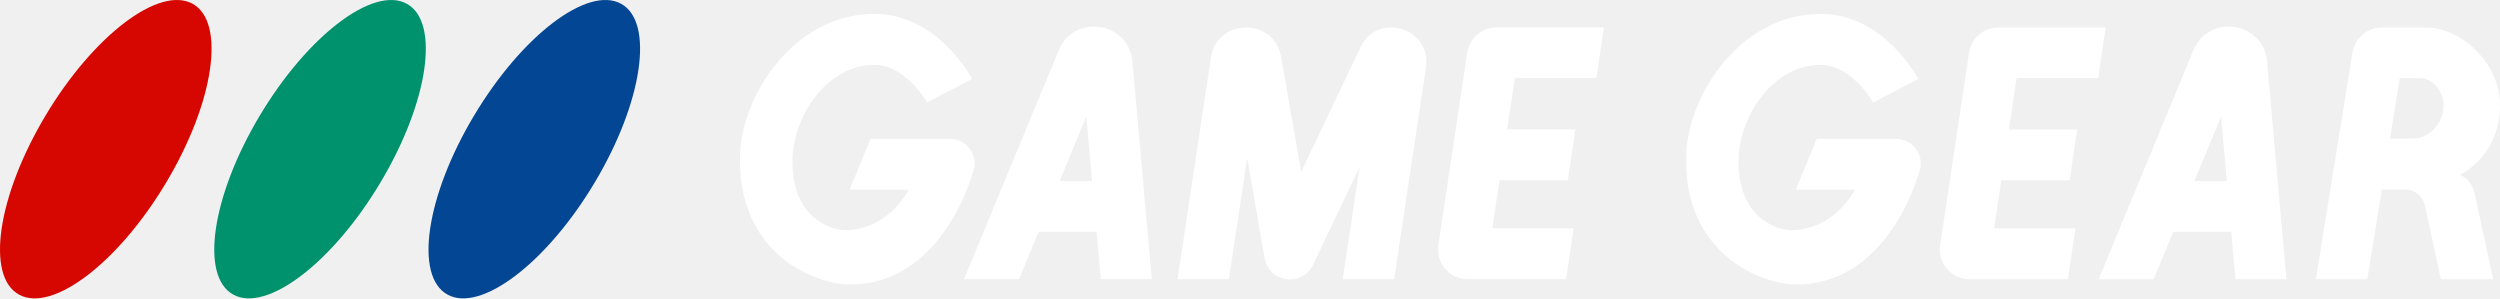
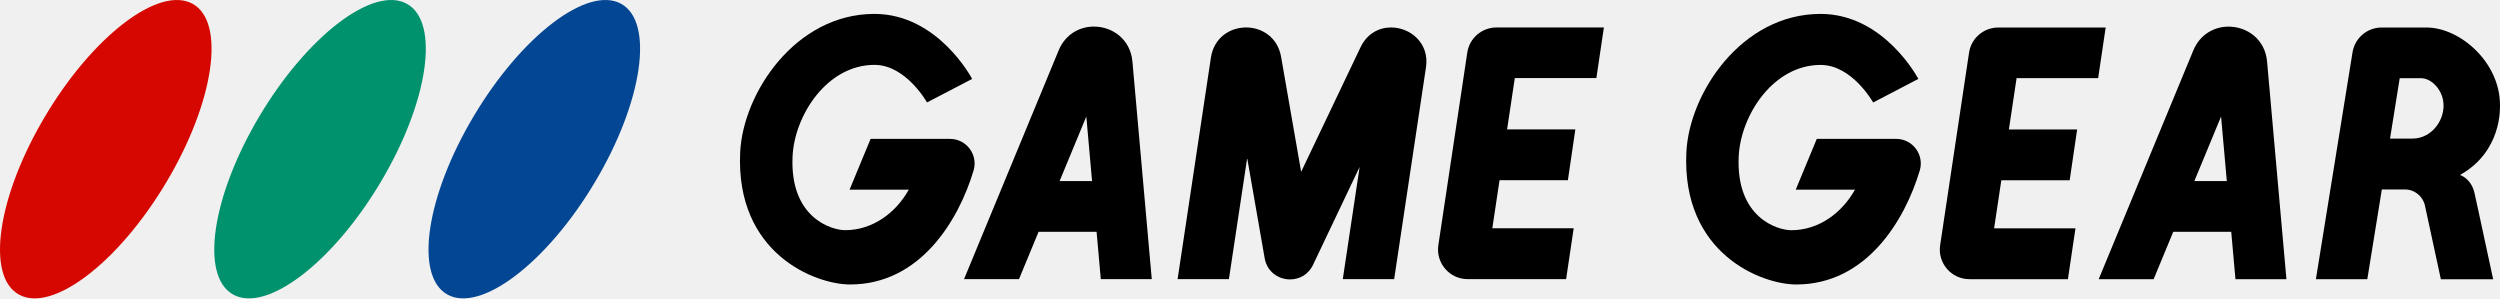
<svg xmlns="http://www.w3.org/2000/svg" xml:space="preserve" height="607.632" viewBox="0.001 -1 5091.08 607.632" width="5091.116" version="1.2" id="svg5">
-   <defs id="defs5" />
-   <path d="M 964.971,235.094 C 1062.44,71.498 1196.742,-30.599 1264.836,6.673 1332.786,44.116 1308.837,207.084 1211.124,370.555 1113.574,534.151 979.344,636.238 911.394,598.948 c -68.148,-37.416 -44.045,-200.393 53.541,-363.854 z" fill="#0000ff" id="path5" style="display:inline;fill:#034693;fill-opacity:1;stroke-width:8.983" />
-   <path d="M 528.611,235.094 C 626.153,71.507 760.41,-30.599 828.486,6.682 896.436,44.125 872.487,207.093 774.774,370.564 c -97.533,163.597 -231.79,265.684 -299.731,228.385 -68.094,-37.416 -44.001,-200.393 53.568,-363.854 z" fill="#008400" id="path4" style="display:inline;fill:#00916d;fill-opacity:1;stroke-width:8.983" />
-   <path d="M 92.27,235.094 C 189.803,71.507 324.068,-30.599 392.163,6.682 460.113,44.125 436.163,207.093 338.451,370.564 240.9,534.16 106.652,636.247 38.72,598.948 c -68.112,-37.416 -44.019,-200.393 53.55,-363.854 z" fill="#d61808" id="path3" style="display:inline;fill:#d60700;fill-opacity:1;stroke-width:8.983" />
-   <g id="g2" style="display:inline" transform="translate(-0.0150851)">
-     <text xml:space="preserve" style="font-style:normal;font-variant:normal;font-weight:normal;font-stretch:normal;font-size:659.914px;line-height:0;font-family:Nemorosa;-inkscape-font-specification:Nemorosa;font-variant-ligatures:normal;font-variant-caps:normal;font-variant-numeric:normal;font-variant-east-asian:normal;text-align:start;letter-spacing:-61.455px;word-spacing:-151.231px;writing-mode:lr-tb;direction:ltr;text-anchor:start;display:none;fill:#4d4d4d;fill-opacity:1;stroke-width:20.622;stroke-linecap:square;stroke-miterlimit:3.2;paint-order:stroke markers fill" x="6095.331" y="492.344" id="text2" transform="matrix(0.8617509,0,-0.05827513,1.160428,0,0)">
-       <tspan id="tspan2" x="0" y="0" style="fill:#4d4d4d;fill-opacity:1;stroke-width:20.622">H   A C   K S</tspan>
-     </text>
-     <path d="m 5221.684,571.33 h 104.069 l 37.457,-213.654 h 154.681 l -37.457,213.654 h 102.931 l 92.917,-525.327 h -103.5 l -36.012,207.527 h -155.25 l 36.581,-207.527 h -103.5 z m 386.133,0 h 101.794 l 47.466,-107.21 h 154.681 l 10.539,107.21 h 101.794 L 5958.916,46.003 h -101.794 z m 190.386,-201.401 86.463,-192.977 19.312,192.977 z m 419.149,209.825 c 111.462,0 196.813,-68.92 238.908,-193.743 h -109.187 c -25.478,54.371 -63.642,89.597 -110.843,89.597 -58.574,0 -84.124,-57.434 -80.509,-129.417 5.346,-106.444 62.587,-204.464 138.79,-204.464 48.338,0 73.943,33.694 80.273,88.831 h 109.756 c 2.326,-125.588 -59.119,-192.977 -171.718,-192.977 -145.014,0 -256.227,130.949 -266.188,329.287 -6.615,131.715 54.139,212.888 170.719,212.888 z m 234.717,-8.424 h 104.069 l 28.741,-164.643 37.566,-45.947 67.903,210.59 h 117.148 L 6698.752,268.08 6882.215,46.003 h -117.148 l -149.164,184.554 32.584,-184.554 h -103.5 z m 508.309,8.424 c 95.538,0 192.11,-65.857 198.109,-185.32 4.346,-86.534 -63.803,-111.039 -120.847,-130.183 -40.253,-13.784 -74.819,-27.568 -73.088,-62.028 2,-39.821 33.178,-60.497 70.142,-60.497 30.14,0 49.236,16.081 47.468,51.307 -0.192,3.829 -0.423,8.424 -1.261,13.784 h 105.775 c 2.283,-11.487 3.39,-22.208 3.928,-32.929 4.499,-89.597 -46.611,-136.309 -135.894,-136.309 -94.97,0 -191.917,62.028 -197.917,181.491 -4.5,89.597 64.671,116.399 120.693,133.246 40.291,13.018 74.289,26.802 72.597,60.497 -2.077,41.352 -35.607,63.56 -74.277,63.56 -32.415,0 -54.393,-15.316 -52.394,-55.136 0.27,-5.36 1.069,-9.955 1.945,-16.081 h -105.775 c -2.283,11.487 -4.035,23.739 -4.574,34.46 -5.038,100.318 57.224,140.138 145.369,140.138 z" id="text3" style="font-size:73.459px;line-height:0;font-family:Nemorosa;-inkscape-font-specification:Nemorosa;letter-spacing:-6.841px;word-spacing:-16.834px;display:none;fill:#ffffff;stroke:none;stroke-width:0;stroke-linecap:square;stroke-miterlimit:4;stroke-dasharray:none;stroke-opacity:1;paint-order:stroke markers fill" aria-label="H   A C   K S" />
-     <path d="m 1897.97,493.298 c -42.44,53.066 -84.453,68.122 -102.836,76.263 -18.365,8.158 -46.187,14.542 -70.52,14.542 -68.282,0 -121.555,-20.5 -159.848,-61.305 -38.31,-41.009 -57.448,-98.48 -57.448,-173.002 0,-88.132 24.146,-162.859 72.66,-224.556 48.487,-61.485 112.782,-92.137 192.883,-92.137 60.796,0 110.517,15.71 149.44,47.319 38.923,31.421 58.291,80.849 58.291,148.088 h -117.613 c 0,-32.189 -7.699,-54.79 -23.125,-67.828 -15.381,-12.825 -37.467,-19.34 -66.399,-19.34 -47.244,0 -83.671,21.261 -109.691,63.594 -25.807,42.537 -38.941,90.805 -38.941,145.023 0,36.979 8.552,67.264 25.203,90.617 16.855,23.582 42.022,35.254 75.555,35.254 34.971,0 62.021,-9.196 81.594,-27.416 19.36,-17.999 33.719,-41.385 42.875,-69.937 h -109.496 l 17.725,-98.088 h 213.53 l -18.107,95.023 c 0,0.058 -13.498,64.82 -55.769,117.885 z m 704.397,-77.203 163.933,-370.347 146.971,0.973 -95.553,524.557 h -102.835 l 80.99,-406.541 -178.586,406.541 h -84.275 l -38.896,-406.353 -61.453,406.353 H 2328.582 L 2423.692,46.72 h 145.906 z m 438.516,-261.143 -18.738,94.835 h 167.929 l -17.494,101.742 h -167.929 l -21.668,111.689 h 189.597 l -18.738,108.06 H 2855.015 l 94.488,-525.146 h 295.275 L 3226.75,154.952 Z M 2126.908,45.748 1897.171,571.278 h 111.974 l 41.001,-102.51 h 146.527 l 9.573,102.51 h 108.439 l -64.943,-525.522 -122.905,-0.008 z m -41.205,333.368 83.272,-209.017 19.342,209.017 H 2085.658 Z" style="display:none;fill:#ffffff;stroke:none;stroke-width:0;stroke-miterlimit:4;stroke-dasharray:none;stroke-opacity:1" id="path1" />
-     <path d="m 3824.848,493.298 c -42.457,53.066 -84.453,68.122 -102.835,76.271 -18.365,8.149 -46.187,14.542 -70.52,14.542 -68.273,0 -121.555,-20.509 -159.848,-61.305 -38.31,-41.009 -57.465,-98.464 -57.465,-172.994 0,-88.132 24.164,-162.85 72.66,-224.556 48.496,-61.485 112.808,-92.137 192.945,-92.137 60.778,0 110.517,15.71 149.44,47.319 38.941,31.429 58.282,80.865 58.282,148.096 h -117.577 c 0,-32.189 -7.681,-54.79 -23.125,-67.828 -15.381,-12.817 -37.467,-19.34 -66.399,-19.34 -47.244,0 -83.671,21.261 -109.691,63.594 -25.824,42.537 -38.923,90.805 -38.923,145.031 0,36.971 8.534,67.264 25.167,90.609 16.855,23.582 42.04,35.254 75.573,35.254 34.971,0 62.021,-9.196 81.594,-27.407 19.359,-18.007 33.719,-41.385 42.892,-69.937 h -109.496 l 17.69,-98.088 h 213.548 l -18.107,95.023 c 0,0.024 -13.587,64.787 -55.858,117.853 z m 238.173,-338.354 -18.738,95.031 h 167.752 l -17.228,101.554 h -168.018 l -21.846,111.689 h 189.864 l -18.738,108.24 h -298.916 l 94.488,-525.326 h 295.363 L 4248.889,154.944 Z M 4415.575,45.96 4185.794,571.482 h 112.204 l 40.797,-102.502 h 146.731 l 9.556,102.502 h 108.244 L 4538.374,45.96 h -122.817 z m -41.028,333.147 83.076,-209.025 19.564,209.025 h -102.631 z m 402.373,-102.126 24.981,-129.304 h 59.943 c 22.059,0 38.506,3.629 49.535,10.92 11.03,7.471 16.447,22.217 16.447,44.45 0,24.906 -8.951,43.298 -26.641,55.567 -17.921,12.261 -40.584,18.383 -68.06,18.383 l -56.213,-0.016 z M 4709.34,46.132 4614.843,571.458 h 109.256 l 36.65,-200.197 h 50.574 l 84.506,200.197 h 125.294 l -93.68,-221.654 c 32.698,-15.326 60.795,-40.813 80.359,-67.435 20.398,-27.407 30.575,-59.4 30.575,-95.987 0,-49.616 -12.051,-85.263 -36.428,-107.284 -24.146,-22.021 -58.504,-32.949 -102.614,-32.949 l -190.041,-0.016 z" style="display:none;fill:#ffffff;stroke:none;stroke-width:0;stroke-miterlimit:4;stroke-dasharray:none;stroke-opacity:1" id="path2" />
-   </g>
-   <g id="g1" transform="translate(-0.429667,-652.59)" style="display:inline;fill:#ffffff">
-     <path d="m 5221.684,1211.656 62.876,-512.5 h 94.907 l -26.099,208.796 h 113.889 l 26.1,-208.796 h 94.907 l -62.876,512.5 h -94.907 l 25.506,-208.796 h -113.889 l -25.506,208.796 z m 333.72,0 186.256,-436.574 q 8.304,-30.845 30.845,-53.385 23.134,-22.541 54.572,-22.541 30.845,0 49.233,22.541 18.388,22.541 21.947,53.385 l 36.777,436.574 h -94.907 l -11.27,-94.907 h -125.159 l -39.149,94.907 z m 252.691,-322.685 -64.062,132.87 h 76.519 z m 188.393,66.435 q 12.457,-104.991 91.348,-180.324 79.485,-75.926 177.358,-75.926 99.653,7.118 134.057,45.674 34.404,38.556 42.708,58.131 l -88.382,48.047 q -42.115,-56.944 -100.246,-56.944 -58.724,0 -106.771,48.047 -47.454,47.454 -55.165,113.296 -8.304,66.435 27.286,113.889 36.183,47.454 94.907,47.454 58.131,0 115.075,-56.351 l 76.519,48.047 q -12.457,14.236 -59.317,58.724 -46.267,44.488 -143.547,44.488 -97.873,0 -158.377,-75.333 -60.504,-75.333 -47.454,-180.917 z m 426.254,256.25 62.876,-512.5 h 94.907 l -20.761,165.495 134.65,-165.495 h 94.907 l -156.004,192.187 93.128,320.312 h -94.907 l -68.215,-234.302 -20.168,25.506 -25.506,208.796 z m 377.614,-360.648 q 7.711,-62.283 57.538,-106.771 50.419,-45.081 113.296,-45.081 h 170.833 l -11.863,94.907 h -170.833 q -23.134,0 -42.115,17.202 -18.982,16.609 -21.947,39.742 -2.966,23.727 11.863,40.336 14.829,16.609 37.963,16.609 h 18.982 q 62.283,0 101.432,45.081 39.742,44.488 32.031,106.771 -7.711,62.876 -58.131,107.364 -49.826,44.488 -112.109,44.488 h -170.833 l 11.27,-94.907 h 170.833 q 23.134,0 42.115,-16.609 18.981,-16.609 21.947,-40.336 2.966,-23.134 -11.863,-39.742 -14.829,-17.202 -37.963,-17.202 h -18.981 q -62.876,0 -102.025,-44.488 -39.149,-44.488 -31.438,-107.364 z" id="text23" style="font-size:607.407px;line-height:0;font-family:NiseGameGear;-inkscape-font-specification:NiseGameGear;letter-spacing:-7.947px;word-spacing:-19.556px;display:none;fill:#ffffff;stroke-width:0;stroke-linecap:square;paint-order:stroke markers fill" aria-label="HACKS" />
-     <g id="g22" style="display:inline;fill:#ffffff" transform="translate(2925.995,-928.094)">
-       <path class="st0" d="m 2120.5,2004.2 c 0,0 0,0 -1.4,-6.3 l -0.1,-0.3 c -1,-4.4 -2.5,-11.8 -5.2,-24 -6.6,-30.7 -29.7,-37.6 -29.7,-37.6 85.6,-47.9 81.4,-136.5 81.4,-142.4 0,-87.6 -81.8,-157.9 -149.6,-157.9 h -37.8 -53.5 c -29.6,0 -54.7,21.4 -59.4,50.6 l -74.6,462 h 104.7 l 29.6,-182.8 h 47 c 19.7,0 36.7,13.8 40.8,32.9 l 32.4,150 h 106.5 z m -133.2,-142.3 h -45.7 l 19.7,-123 h 43.1 c 20.5,0 40.7,20.5 45.2,44.9 6.8,36.5 -21.3,78.1 -62.3,78.1 z" id="path15" style="fill:#ffffff" />
-       <path class="st0" d="m 1612.8,1633.9 c -28.8,0 -57.9,15.3 -71.7,48.2 l -192.8,466.1 h 111.9 l 39.9,-96.4 h 118.1 l 8.6,96.4 h 103.8 l -39.4,-443.1 c -4,-45.8 -41.1,-71.2 -78.4,-71.2 z m -69.7,314.5 54.4,-131.4 11.7,131.4 z" id="path16" style="fill:#ffffff" />
-       <path class="st0" d="m 1362.5,1635.7 h -218.6 c -29.9,0 -55.2,21.7 -59.6,51.2 l -58.9,392.2 c -5.4,36.3 22.8,69.1 59.6,69.1 h 34.6 166 l 15.4,-103.5 h -165.7 l 14.7,-97.9 h 139.2 l 15.2,-103.5 h -139 l 15.7,-104.5 h 166.1 z" id="path13" style="fill:#ffffff" />
-       <path class="st0" d="m 981,1740.4 c 0,0 -69.1,-132.4 -199,-132.4 -161.2,0 -267.7,161.6 -273.4,281.9 -9.7,206.3 153,269.1 223.9,269.1 142.5,0 220.9,-130.2 251.4,-232 9.6,-32.2 -14.5,-64.5 -48.1,-64.5 H 892.7 774.2 L 731.3,1966 h 120.6 c -26.5,47.5 -73.9,82.5 -129.6,82.5 -28.2,0 -113,-25.6 -107.1,-150.3 4,-83.7 70.1,-186.3 166.9,-186.3 64.2,0 106.9,76.5 106.9,76.5 z" id="path14" style="fill:#ffffff" />
+   <defs id="defs5">
+     <filter style="color-interpolation-filters:sRGB" id="filter128-4-3" x="-0.254" y="-0.267" width="1.507" height="1.533">
+       <feFlood result="flood" in="SourceGraphic" flood-opacity="0.498" flood-color="rgb(0,0,0)" id="feFlood127-5-8" />
+       <feGaussianBlur result="blur" in="SourceGraphic" stdDeviation="1" id="feGaussianBlur127-5-9" />
+       <feOffset result="offset" in="blur" dx="0" dy="0" id="feOffset127-1-3" />
+       <feComposite result="comp1" operator="in" in="flood" in2="offset" id="feComposite127-7-4" />
+       <feComposite result="fbSourceGraphic" operator="over" in="SourceGraphic" in2="comp1" id="feComposite128-1-4" />
+       <feColorMatrix result="fbSourceGraphicAlpha" in="fbSourceGraphic" values="0 0 0 -1 0 0 0 0 -1 0 0 0 0 -1 0 0 0 0 1 0" id="feColorMatrix128-1-6" />
+       <feFlood id="feFlood128-5-0" result="flood" in="fbSourceGraphic" flood-opacity="0.498" flood-color="rgb(0,0,0)" />
+       <feGaussianBlur id="feGaussianBlur128-2-6" result="blur" in="fbSourceGraphic" stdDeviation="1" />
+       <feOffset id="feOffset128-7-6" result="offset" in="blur" dx="0" dy="0" />
+       <feComposite id="feComposite129-6-1" result="comp1" operator="in" in="flood" in2="offset" />
+       <feComposite id="feComposite130-1-8" result="fbSourceGraphic" operator="over" in="fbSourceGraphic" in2="comp1" />
+       <feColorMatrix result="fbSourceGraphicAlpha" in="fbSourceGraphic" values="0 0 0 -1 0 0 0 0 -1 0 0 0 0 -1 0 0 0 0 1 0" id="feColorMatrix136-4-4" />
+       <feFlood id="feFlood136-2-9" result="flood" in="fbSourceGraphic" flood-opacity="0.498" flood-color="rgb(0,0,0)" />
+       <feGaussianBlur id="feGaussianBlur136-3-6" result="blur" in="fbSourceGraphic" stdDeviation="5" />
+       <feOffset id="feOffset136-2-3" result="offset" in="blur" dx="0" dy="0" />
+       <feComposite id="feComposite136-2-7" result="comp1" operator="in" in="flood" in2="offset" />
+       <feComposite id="feComposite137-1-8" result="fbSourceGraphic" operator="over" in="fbSourceGraphic" in2="comp1" />
+       <feColorMatrix result="fbSourceGraphicAlpha" in="fbSourceGraphic" values="0 0 0 -1 0 0 0 0 -1 0 0 0 0 -1 0 0 0 0 1 0" id="feColorMatrix137-6-8" />
+       <feFlood id="feFlood137-8-2" result="flood" in="fbSourceGraphic" flood-opacity="0.498" flood-color="rgb(0,0,0)" />
+       <feGaussianBlur id="feGaussianBlur137-5-9" result="blur" in="fbSourceGraphic" stdDeviation="0.1" />
+       <feOffset id="feOffset137-7-1" result="offset" in="blur" dx="0" dy="0" />
+       <feComposite id="feComposite138-6-3" result="comp1" operator="in" in="flood" in2="offset" />
+       <feComposite id="feComposite139-1-5" result="comp2" operator="over" in="fbSourceGraphic" in2="comp1" />
+     </filter>
+   </defs>
+   <path d="M 964.971,235.094 C 1062.44,71.498 1196.742,-30.599 1264.836,6.673 1332.786,44.116 1308.837,207.084 1211.124,370.555 1113.574,534.151 979.344,636.238 911.394,598.948 c -68.148,-37.416 -44.045,-200.393 53.541,-363.854 z" fill="#0000ff" id="path33" style="display:inline;fill:#034693;fill-opacity:1;stroke-width:8.983" />
+   <path d="M 528.611,235.094 C 626.153,71.507 760.41,-30.599 828.486,6.682 896.436,44.125 872.487,207.093 774.774,370.564 c -97.533,163.597 -231.79,265.684 -299.731,228.385 -68.094,-37.416 -44.001,-200.393 53.568,-363.854 z" fill="#008400" id="path34" style="display:inline;fill:#00916d;fill-opacity:1;stroke-width:8.983" />
+   <path d="M 92.27,235.094 C 189.803,71.507 324.068,-30.599 392.163,6.682 460.113,44.125 436.163,207.093 338.451,370.564 240.9,534.16 106.652,636.247 38.72,598.948 c -68.112,-37.416 -44.019,-200.393 53.55,-363.854 z" fill="#d61808" id="path35" style="display:inline;fill:#d60700;fill-opacity:1;stroke-width:8.983" />
+   <g id="g48" transform="translate(-0.429667,-652.59)" style="display:inline;fill:#000000">
+     <g id="g43" style="display:inline;fill:#000000" transform="translate(2925.995,-928.094)">
+       <path class="st0" d="m 2120.5,2004.2 c 0,0 0,0 -1.4,-6.3 l -0.1,-0.3 c -1,-4.4 -2.5,-11.8 -5.2,-24 -6.6,-30.7 -29.7,-37.6 -29.7,-37.6 85.6,-47.9 81.4,-136.5 81.4,-142.4 0,-87.6 -81.8,-157.9 -149.6,-157.9 h -37.8 -53.5 c -29.6,0 -54.7,21.4 -59.4,50.6 l -74.6,462 h 104.7 l 29.6,-182.8 h 47 c 19.7,0 36.7,13.8 40.8,32.9 l 32.4,150 h 106.5 z m -133.2,-142.3 h -45.7 l 19.7,-123 h 43.1 c 20.5,0 40.7,20.5 45.2,44.9 6.8,36.5 -21.3,78.1 -62.3,78.1 z" id="path40" style="fill:#000000" />
+       <path class="st0" d="m 1612.8,1633.9 c -28.8,0 -57.9,15.3 -71.7,48.2 l -192.8,466.1 h 111.9 l 39.9,-96.4 h 118.1 l 8.6,96.4 h 103.8 l -39.4,-443.1 c -4,-45.8 -41.1,-71.2 -78.4,-71.2 z m -69.7,314.5 54.4,-131.4 11.7,131.4 z" id="path41" style="fill:#000000" />
+       <path class="st0" d="m 1362.5,1635.7 h -218.6 c -29.9,0 -55.2,21.7 -59.6,51.2 l -58.9,392.2 c -5.4,36.3 22.8,69.1 59.6,69.1 h 34.6 166 l 15.4,-103.5 h -165.7 l 14.7,-97.9 h 139.2 l 15.2,-103.5 h -139 l 15.7,-104.5 h 166.1 z" id="path42" style="fill:#000000" />
+       <path class="st0" d="m 981,1740.4 c 0,0 -69.1,-132.4 -199,-132.4 -161.2,0 -267.7,161.6 -273.4,281.9 -9.7,206.3 153,269.1 223.9,269.1 142.5,0 220.9,-130.2 251.4,-232 9.6,-32.2 -14.5,-64.5 -48.1,-64.5 H 892.7 774.2 L 731.3,1966 h 120.6 c -26.5,47.5 -73.9,82.5 -129.6,82.5 -28.2,0 -113,-25.6 -107.1,-150.3 4,-83.7 70.1,-186.3 166.9,-186.3 64.2,0 106.9,76.5 106.9,76.5 z" id="path43" style="fill:#000000" />
    </g>
-     <g id="g21" style="display:inline;fill:#ffffff" transform="translate(1507.334,-312.594)">
-       <path class="st0" d="m 1759.3,1020.1 h -218.6 c -29.9,0 -55.2,21.7 -59.6,51.2 l -58.9,392.2 c -5.4,36.3 22.8,69.1 59.6,69.1 h 34.6 166 l 15.4,-103.5 h -165.7 l 14.7,-97.9 H 1686 l 15.2,-103.5 h -139 l 15.7,-104.5 H 1744 Z" id="path8" style="fill:#ffffff" />
-       <path class="st0" d="m 1263.6,1060.7 -120.8,253.4 -40.8,-234 c -6.9,-40 -39.1,-60 -71.3,-60 -32.8,0 -65.5,20.6 -71.7,61.6 l -67.8,450.9 h 104.5 l 37.2,-246.6 35.6,204 c 4.9,27.9 28.2,43.2 51.7,43.2 18.5,0 37.2,-9.4 46.8,-29.7 l 94.9,-199.4 -34.3,228.5 h 104.6 l 64.8,-431.2 c 7.5,-49.4 -31.8,-81.3 -71.1,-81.3 -24.4,0 -49,12.4 -62.3,40.6 z" id="path10" style="fill:#ffffff" />
-       <path class="st0" d="m 720.8,1018.3 c -28.9,0 -57.9,15.3 -71.7,48.2 l -192.8,466.1 h 111.9 l 39.9,-96.4 h 118.1 l 8.6,96.4 h 103.8 l -39.4,-443.1 c -4.1,-45.7 -41.1,-71.2 -78.4,-71.2 z m -69.9,314.6 54.4,-131.4 11.7,131.4 z" id="path9" style="fill:#ffffff" />
-       <path class="st0" d="m 472.8,1124.9 c 0,0 -69.1,-132.4 -199,-132.4 C 112.6,992.5 6.1,1154.1 0.4,1274.4 -9.3,1480.7 153.4,1543.5 224.3,1543.5 c 142.5,0 220.9,-130.2 251.4,-232 9.6,-32.2 -14.5,-64.5 -48.1,-64.5 H 384.5 266 l -42.8,103.4 h 120.6 c -26.5,47.5 -73.9,82.5 -129.6,82.5 -28.2,0 -113,-25.6 -107.1,-150.3 4,-83.7 70.1,-186.3 166.9,-186.3 64.2,0 106.9,76.5 106.9,76.5 z" id="path11" style="fill:#ffffff" />
+     <g id="g47" style="display:inline;fill:#000000" transform="translate(1507.334,-312.594)">
+       <path class="st0" d="m 1759.3,1020.1 h -218.6 c -29.9,0 -55.2,21.7 -59.6,51.2 l -58.9,392.2 c -5.4,36.3 22.8,69.1 59.6,69.1 h 34.6 166 l 15.4,-103.5 h -165.7 l 14.7,-97.9 H 1686 l 15.2,-103.5 h -139 l 15.7,-104.5 H 1744 Z" id="path44" style="fill:#000000" />
+       <path class="st0" d="m 1263.6,1060.7 -120.8,253.4 -40.8,-234 c -6.9,-40 -39.1,-60 -71.3,-60 -32.8,0 -65.5,20.6 -71.7,61.6 l -67.8,450.9 h 104.5 l 37.2,-246.6 35.6,204 c 4.9,27.9 28.2,43.2 51.7,43.2 18.5,0 37.2,-9.4 46.8,-29.7 l 94.9,-199.4 -34.3,228.5 h 104.6 l 64.8,-431.2 c 7.5,-49.4 -31.8,-81.3 -71.1,-81.3 -24.4,0 -49,12.4 -62.3,40.6 z" id="path45" style="fill:#000000" />
+       <path class="st0" d="m 720.8,1018.3 c -28.9,0 -57.9,15.3 -71.7,48.2 l -192.8,466.1 h 111.9 l 39.9,-96.4 h 118.1 l 8.6,96.4 h 103.8 l -39.4,-443.1 c -4.1,-45.7 -41.1,-71.2 -78.4,-71.2 z m -69.9,314.6 54.4,-131.4 11.7,131.4 z" id="path46" style="fill:#000000" />
+       <path class="st0" d="m 472.8,1124.9 c 0,0 -69.1,-132.4 -199,-132.4 C 112.6,992.5 6.1,1154.1 0.4,1274.4 -9.3,1480.7 153.4,1543.5 224.3,1543.5 c 142.5,0 220.9,-130.2 251.4,-232 9.6,-32.2 -14.5,-64.5 -48.1,-64.5 H 384.5 266 l -42.8,103.4 h 120.6 c -26.5,47.5 -73.9,82.5 -129.6,82.5 -28.2,0 -113,-25.6 -107.1,-150.3 4,-83.7 70.1,-186.3 166.9,-186.3 64.2,0 106.9,76.5 106.9,76.5 z" id="path47" style="fill:#000000" />
    </g>
  </g>
-   <path d="m 2338.825,1215.499 62.876,-512.499 h 94.907 l -26.099,208.796 h 113.889 l 26.1,-208.796 h 94.907 l -62.876,512.499 h -94.907 l 25.506,-208.796 h -113.889 l -25.506,208.796 z m 333.72,0 186.256,-436.574 q 8.304,-30.845 30.845,-53.385 23.134,-22.541 54.572,-22.541 30.845,0 49.233,22.541 18.388,22.541 21.947,53.385 l 36.777,436.574 h -94.907 l -11.27,-94.907 h -125.159 l -39.149,94.907 z m 252.691,-322.685 -64.062,132.87 h 76.519 z m 188.393,66.435 q 12.457,-104.991 91.348,-180.324 79.485,-75.926 177.358,-75.926 99.653,7.118 134.057,45.674 34.404,38.556 42.708,58.131 l -88.382,48.047 q -42.115,-56.944 -100.246,-56.944 -58.724,0 -106.771,48.047 -47.454,47.454 -55.165,113.296 -8.304,66.435 27.286,113.889 36.183,47.454 94.907,47.454 58.131,0 115.075,-56.351 l 76.519,48.047 q -12.457,14.236 -59.317,58.724 -46.267,44.488 -143.547,44.488 -97.873,0 -158.377,-75.333 -60.504,-75.333 -47.454,-180.917 z m 426.254,256.25 62.876,-512.499 h 94.907 l -20.761,165.495 134.65,-165.495 h 94.907 l -156.004,192.187 93.128,320.312 h -94.907 l -68.215,-234.302 -20.168,25.506 -25.506,208.796 z m 377.614,-360.648 q 7.711,-62.283 57.538,-106.771 50.419,-45.081 113.296,-45.081 h 170.833 l -11.863,94.907 h -170.833 q -23.134,0 -42.115,17.202 -18.982,16.609 -21.947,39.742 -2.966,23.727 11.863,40.336 14.829,16.609 37.963,16.609 h 18.982 q 62.283,0 101.432,45.081 39.742,44.488 32.031,106.771 -7.711,62.876 -58.131,107.364 -49.826,44.488 -112.109,44.488 h -170.833 l 11.27,-94.907 h 170.833 q 23.134,0 42.115,-16.609 18.981,-16.609 21.947,-40.336 2.966,-23.134 -11.863,-39.742 -14.829,-17.202 -37.963,-17.202 h -18.981 q -62.876,0 -102.025,-44.488 -39.149,-44.488 -31.438,-107.364 z" id="text23-8" style="font-size:607.407px;line-height:0;font-family:NiseGameGear;-inkscape-font-specification:NiseGameGear;letter-spacing:-7.947px;word-spacing:-19.556px;display:none;fill:#ffffff;stroke-width:0;stroke-linecap:square;paint-order:stroke markers fill" aria-label="HACKS" />
</svg>
